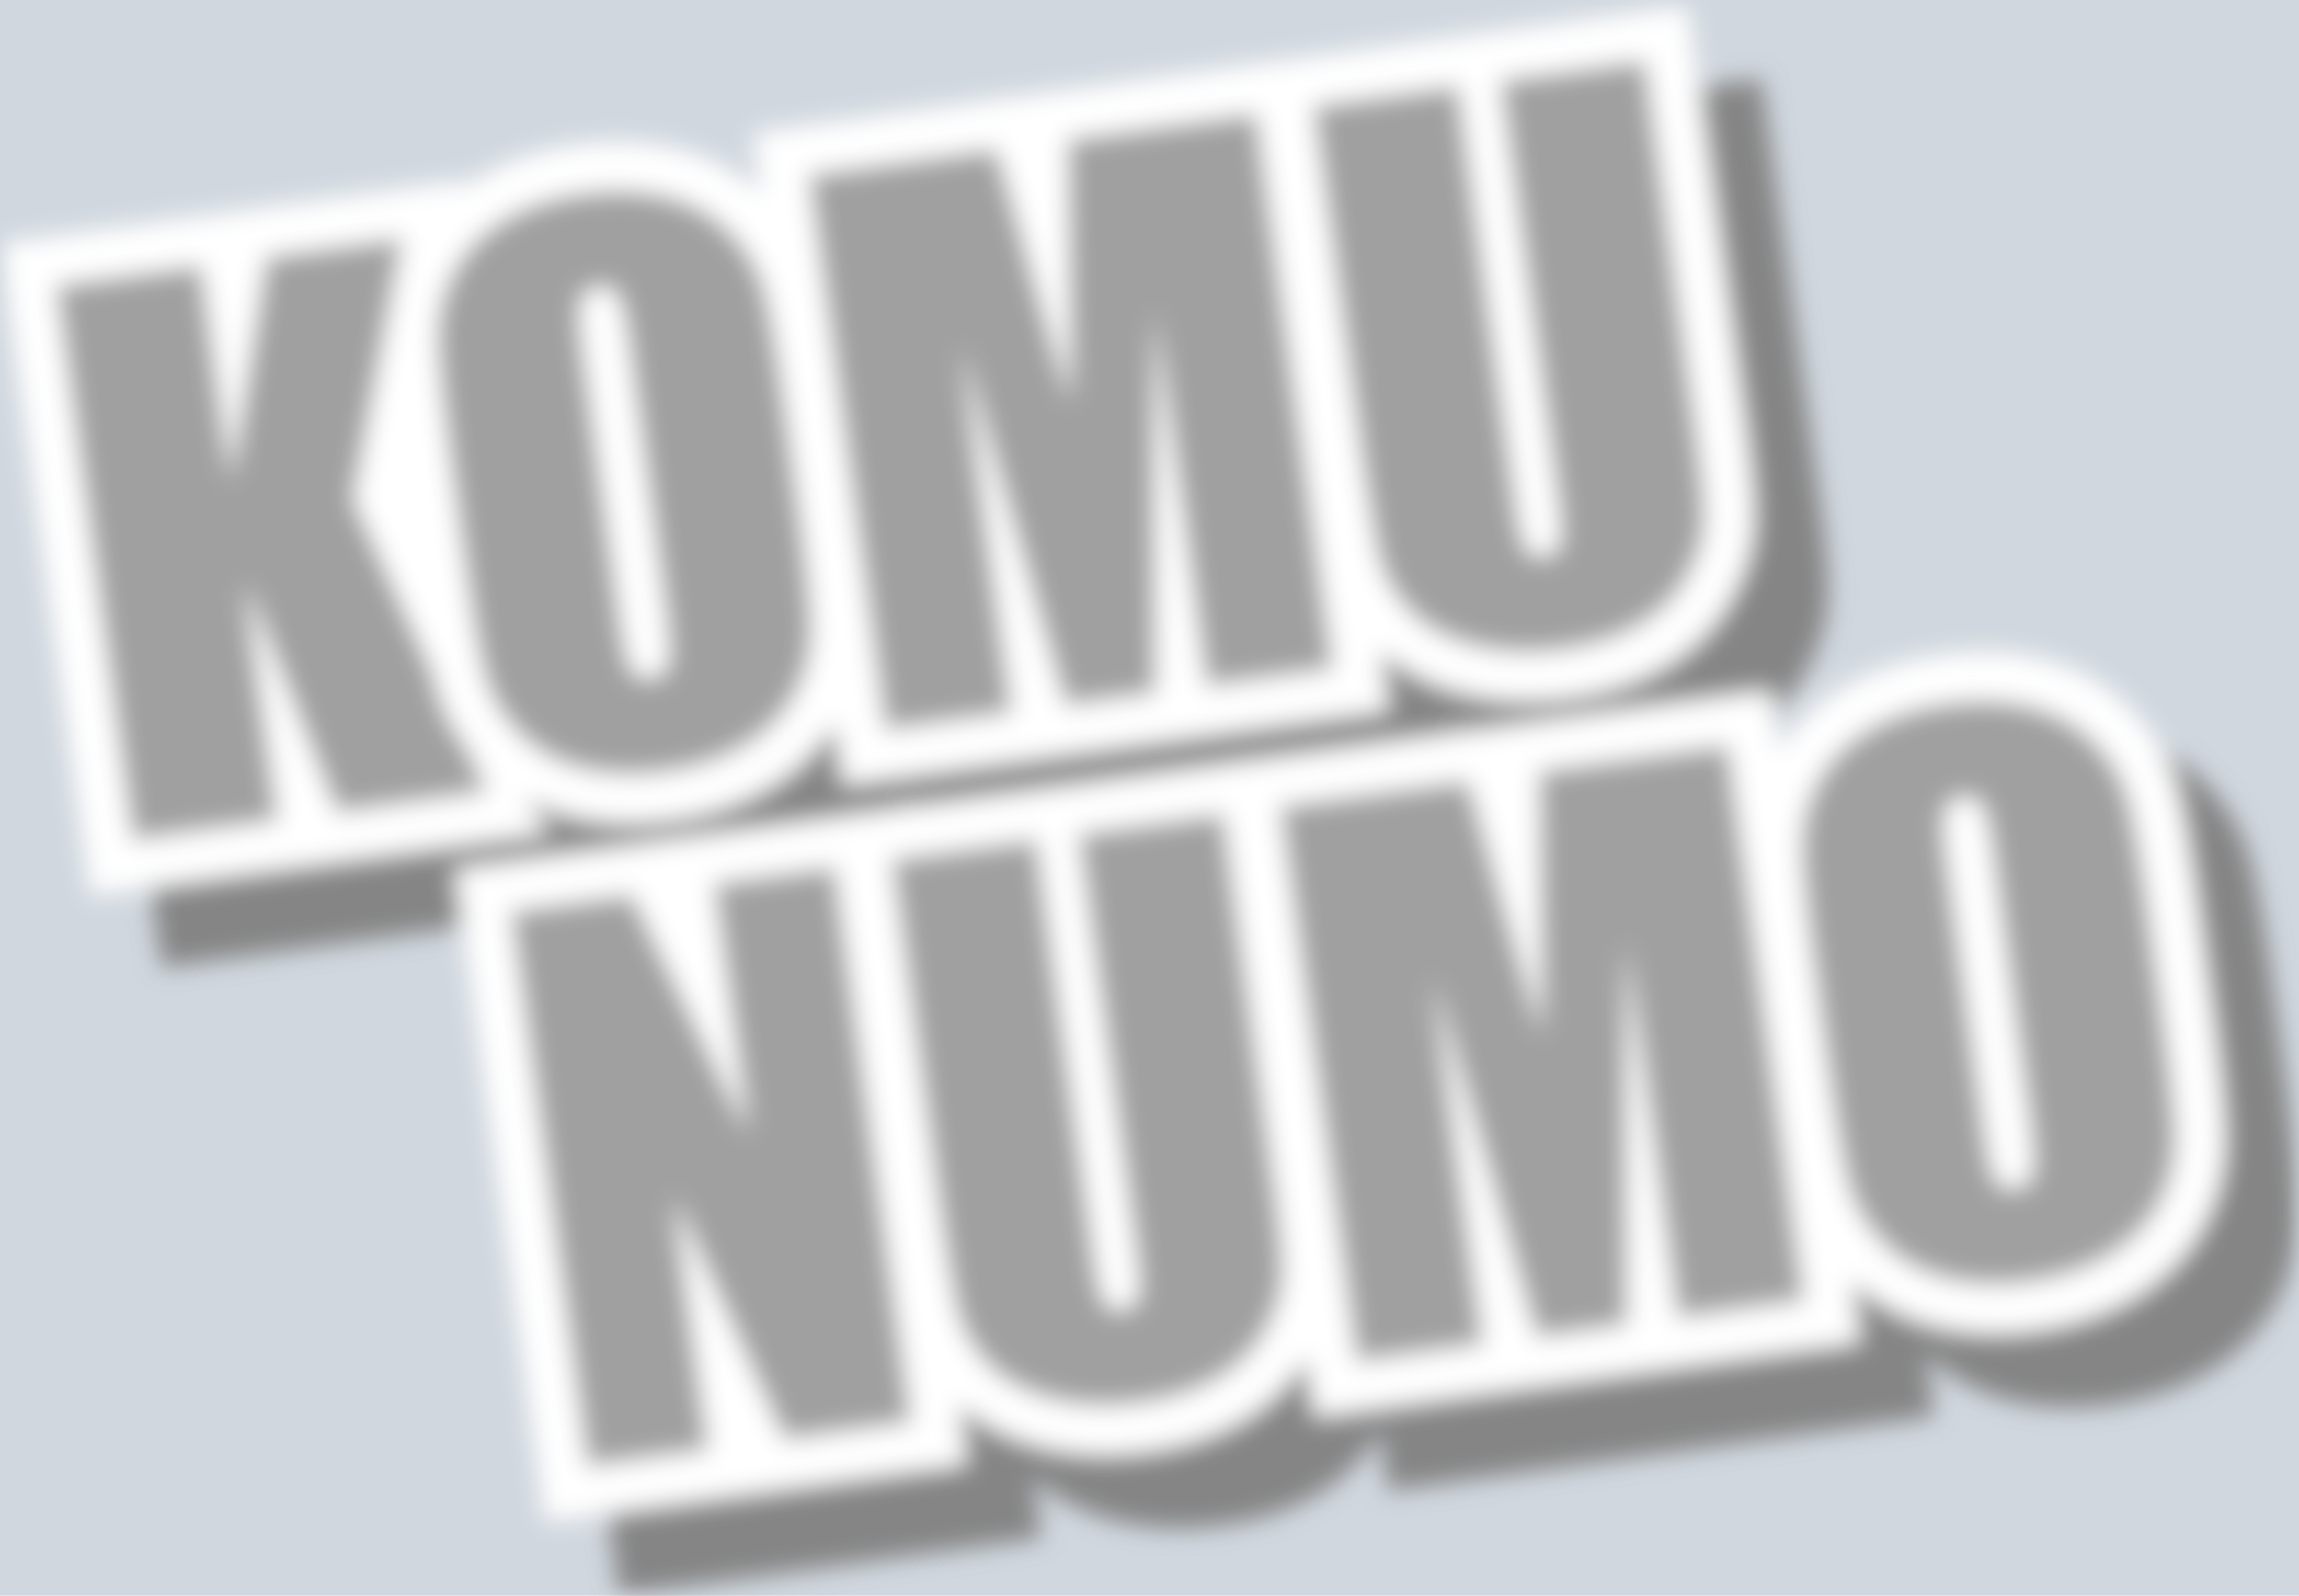
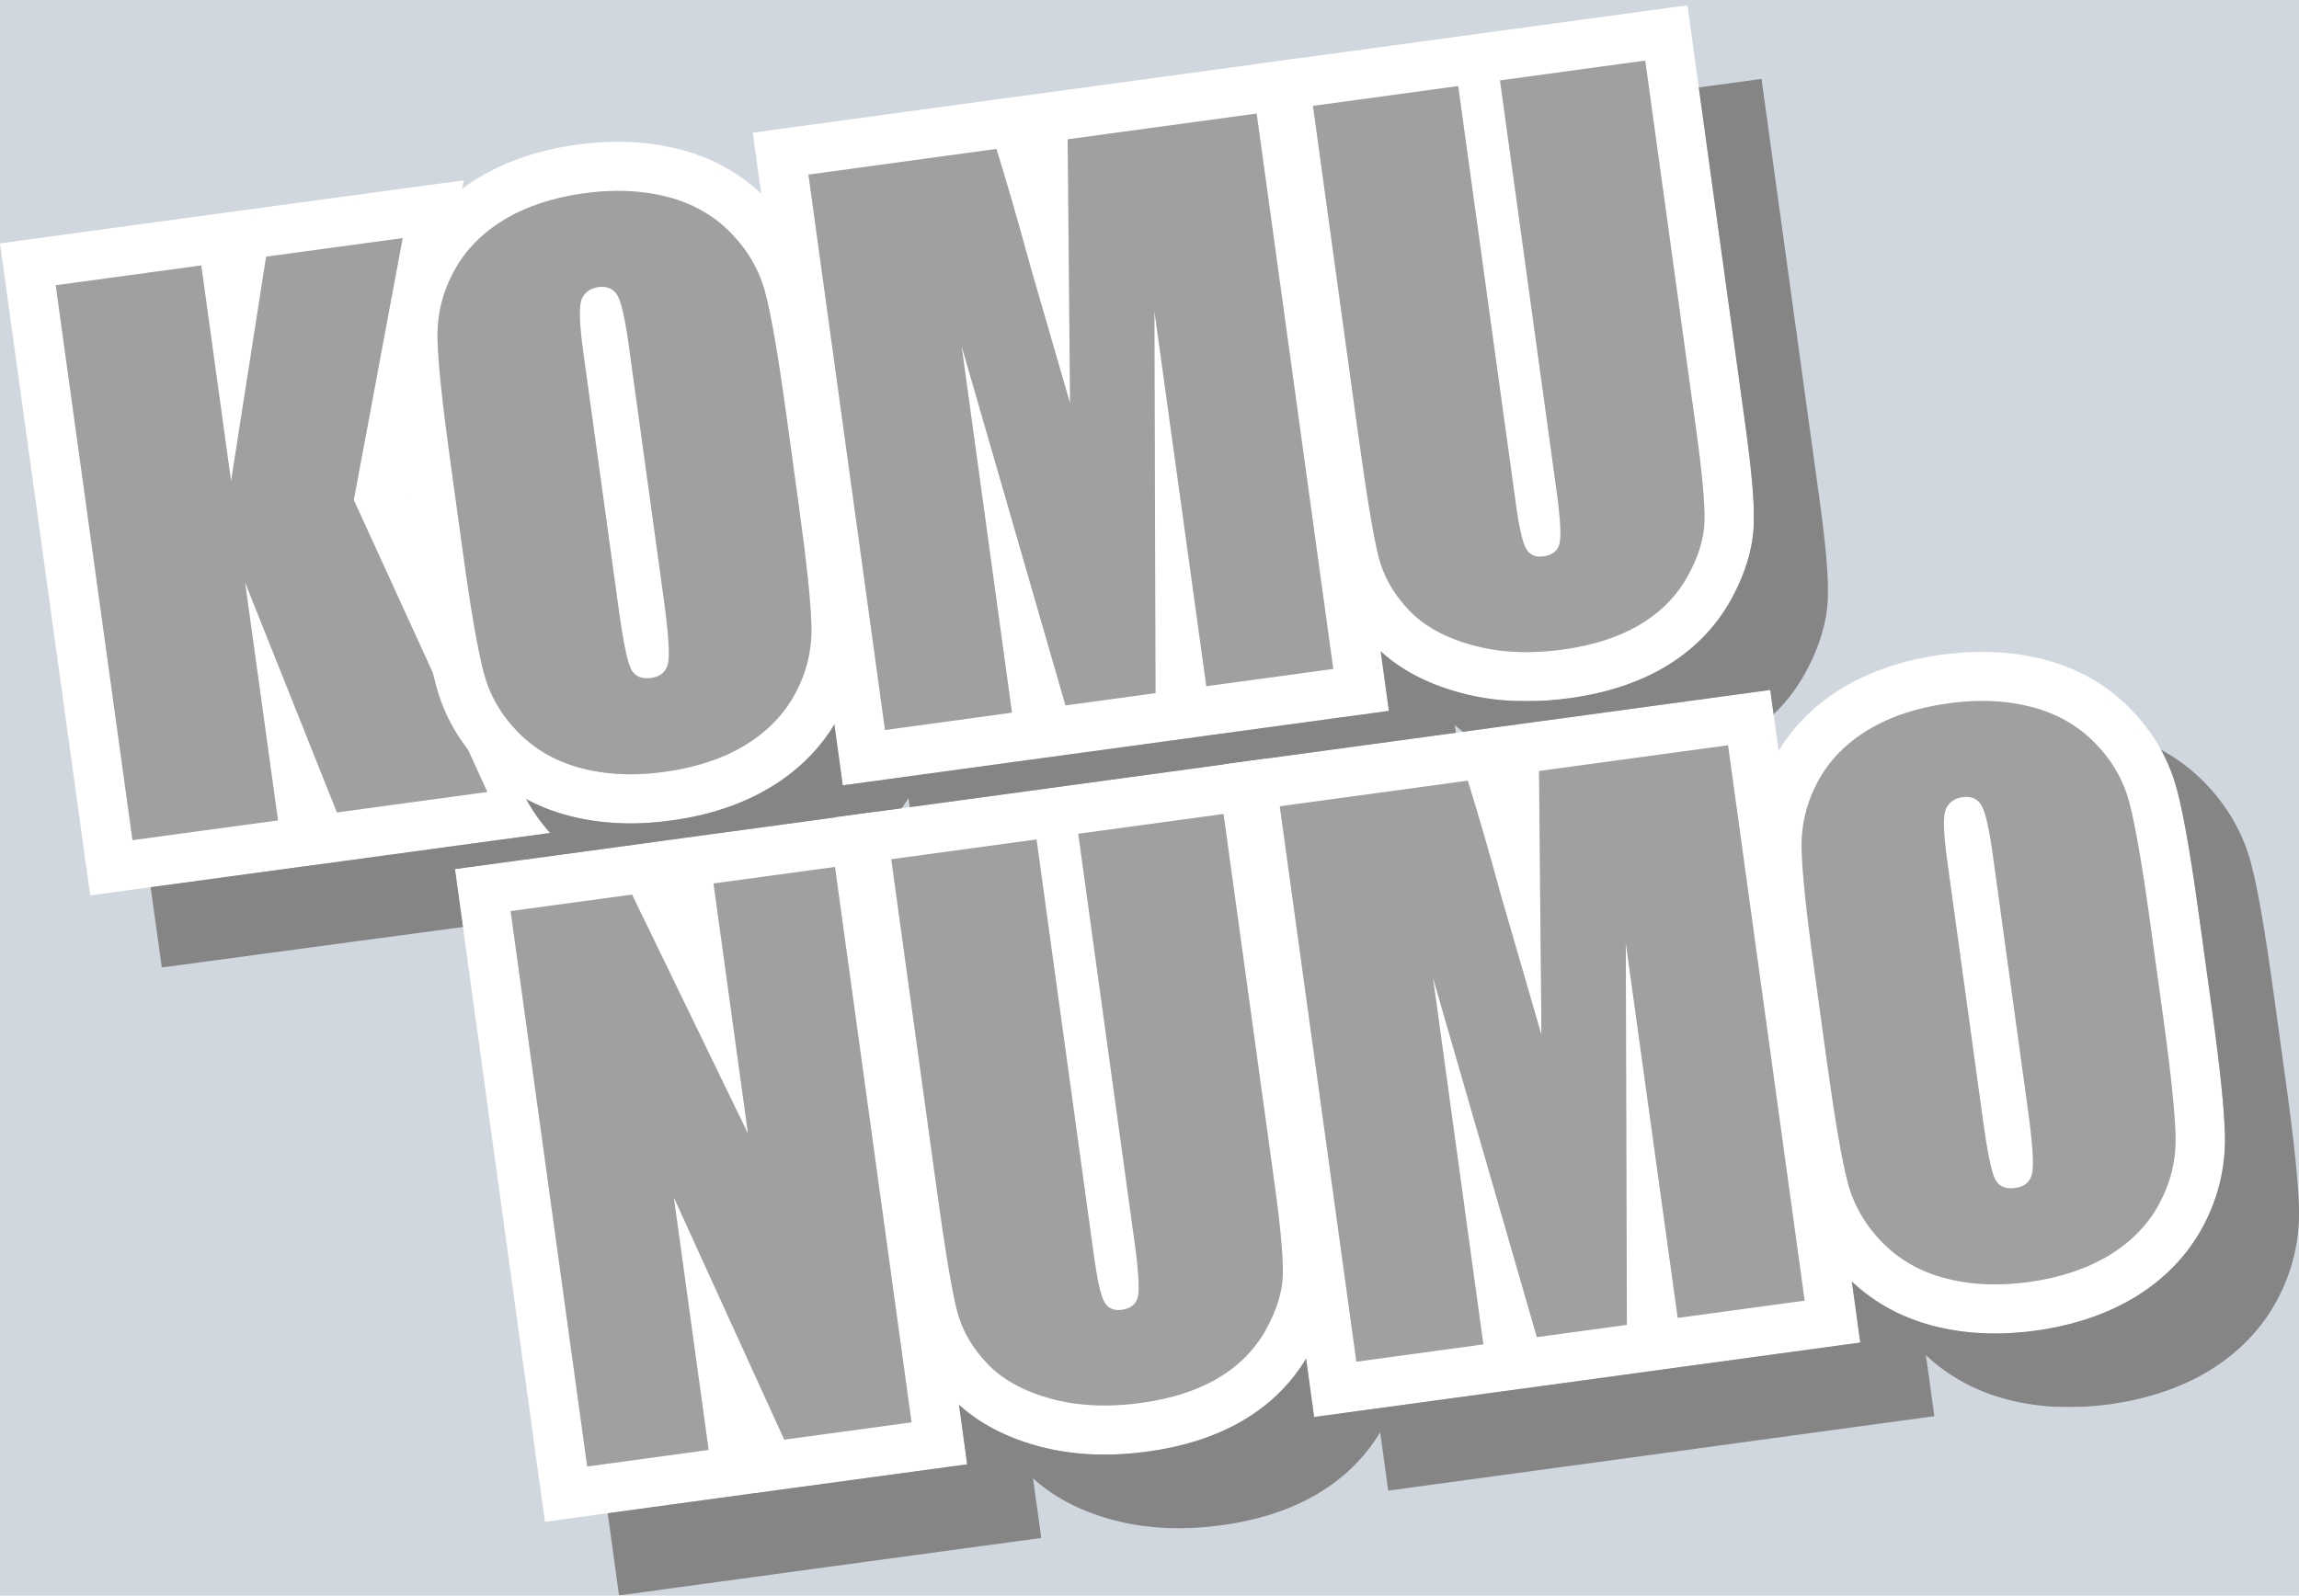
<svg xmlns="http://www.w3.org/2000/svg" xmlns:xlink="http://www.w3.org/1999/xlink" width="${imageWidth}" height="${imageHeight}">
  <rect width="100%" height="100%" fill="#d0d7de" />
  <defs>
    <filter id="logoFilter">
-       <feGaussianBlur in="SourceGraphic" stdDeviation="2" />
      <feColorMatrix type="matrix" values="0.213 0.715 0.072 0 0                                    0.213 0.715 0.072 0 0                                    0.213 0.715 0.072 0 0                                    0      0      0      1 0" />
    </filter>
  </defs>
  <g id="Logo" transform="translate(${logoPositionX},${logoPositionY}) scale(${logoScalingFactor})" filter="url(#logoFilter)">
    <defs>
      <polygon id="path-1" points="80.618 0.849 0.78 0.849 0.78 112.77 80.618 112.77 80.618 0.849" />
      <polygon id="path-3" points="0.237 114.472 82.59 114.472 82.59 0.27 0.237 0.27" />
      <polygon id="path-5" points="76.96 0.772 76.96 110.392 0.948 110.392 0.948 0.772" />
    </defs>
    <g id="Page-1" stroke="none" stroke-width="1" fill="none" fill-rule="evenodd">
      <g id="Artboard" transform="translate(-416, -92)">
        <g id="Page-1" transform="translate(416, 92)">
          <g id="Group-5" transform="translate(11, 41)" fill="#FF3300">
            <polygon id="Fill-1" points="4.944 13.502 36.407 9.256 38.047 21.009 39.975 8.781 70.492 4.676 61.816 50.755 85.108 101.191 52.359 105.602 48.528 96.096 49.9 105.92 18.439 110.158" />
            <path d="M75.431,0.05 L64.468,1.523 L42.383,4.492 L39.828,4.838 L39.824,4.83 L31.895,5.899 L8.36,9.076 L0.435,10.145 L1.524,17.926 L13.931,106.801 L15.02,114.582 L22.944,113.518 L46.48,110.348 L49.791,109.904 L49.795,109.912 L56.011,109.075 L80.335,105.799 L90.963,104.369 L86.531,94.769 L65.98,50.257 L73.419,10.734 L75.431,0.05 Z M65.552,9.304 L57.656,51.255 L79.248,98.014 L54.923,101.29 L40.075,64.461 L45.392,102.566 L21.86,105.732 L9.447,16.858 L32.987,13.684 L37.807,48.215 L43.471,12.274 L65.552,9.304 Z" id="Fill-3" />
          </g>
          <polygon id="Fill-6" fill="#29ABE2" points="5 40.786 36.4 36.559 38.036 48.258 39.96 36.086 70.414 32 61.756 77.869 85 128.073 52.319 132.464 48.495 123.002 49.864 132.781 18.468 137" />
          <path d="M63.657,30.475 L41.701,33.457 L39.156,33.804 L39.156,33.796 L31.278,34.869 L7.874,38.059 L0,39.136 L1.078,46.945 L13.418,136.183 L14.5,144 L22.374,142.927 L45.773,139.748 L49.066,139.299 L49.07,139.307 L55.25,138.47 L79.434,135.177 L90,133.742 L85.594,124.102 L65.161,79.409 L72.558,39.724 L74.558,29 L63.657,30.475 Z M42.783,41.274 L64.739,38.292 L56.885,80.41 L78.352,127.36 L54.169,130.653 L39.407,93.674 L44.696,131.931 L21.296,135.11 L8.956,45.873 L32.36,42.686 L37.152,77.358 L42.783,41.274 Z" id="Fill-7" fill="#FFFFFF" />
          <g id="Group-74" transform="translate(62, 0)">
            <g id="Group-12" transform="translate(11.90872, 34.42924)" fill="#FF3300">
              <path d="M39.376,105.881 C36.304,105.881 33.331,105.514 30.54,104.8 C25.812,103.58 21.759,101.283 18.489,97.967 C15.237,94.643 13.03,90.806 11.919,86.551 C10.922,82.762 9.803,76.324 8.501,66.886 L6.393,51.59 C5.123,42.361 4.46,35.955 4.373,32.003 C4.262,27.547 5.29,23.268 7.417,19.285 C9.553,15.279 12.756,11.951 16.94,9.409 C21.009,6.946 25.888,5.32 31.449,4.57 C33.454,4.297 35.443,4.155 37.352,4.155 C40.444,4.155 43.437,4.522 46.256,5.241 C51.003,6.46 55.056,8.762 58.311,12.07 C61.55,15.381 63.762,19.222 64.881,23.481 C65.873,27.243 66.993,33.681 68.299,43.159 L70.399,58.446 C71.673,67.663 72.336,74.074 72.427,78.045 C72.538,82.501 71.51,86.78 69.382,90.755 C67.239,94.773 64.027,98.093 59.848,100.627 C55.83,103.071 50.948,104.697 45.347,105.459 C43.318,105.739 41.306,105.881 39.376,105.881" id="Fill-8" />
              <path d="M37.353,0.21 C35.265,0.21 33.094,0.364 30.903,0.66 C24.809,1.481 19.419,3.285 14.889,6.028 C10.07,8.961 6.382,12.794 3.909,17.44 C1.46,22.019 0.277,26.957 0.404,32.108 C0.496,36.197 1.17,42.75 2.461,52.125 L4.568,67.421 C5.89,77.016 7.041,83.605 8.085,87.564 C9.364,92.466 11.904,96.899 15.64,100.712 C19.434,104.565 24.111,107.217 29.545,108.623 C32.661,109.424 35.968,109.83 39.378,109.83 C41.489,109.83 43.689,109.669 45.908,109.361 C52.033,108.532 57.431,106.724 61.925,103.988 C66.712,101.095 70.404,97.258 72.893,92.596 C75.338,88.029 76.521,83.095 76.398,77.944 C76.303,73.835 75.628,67.279 74.334,57.908 L72.234,42.628 C70.904,32.988 69.753,26.396 68.717,22.477 C67.427,17.554 64.882,13.125 61.163,9.324 C57.38,5.48 52.707,2.823 47.257,1.422 C44.105,0.62 40.775,0.21 37.353,0.21 M41.982,86.486 C42.2,86.486 42.43,86.474 42.672,86.439 C44.264,86.226 45.185,85.385 45.435,83.936 C45.685,82.48 45.451,79.12 44.729,73.847 L39.072,32.807 C38.496,28.658 37.905,26.033 37.278,24.94 C36.742,24.008 35.92,23.542 34.797,23.542 C34.602,23.542 34.396,23.554 34.181,23.586 C32.955,23.752 32.093,24.352 31.573,25.382 C31.061,26.412 31.113,29.207 31.744,33.801 L37.492,75.52 C38.207,80.703 38.866,83.869 39.461,85.022 C39.957,85.997 40.799,86.486 41.982,86.486 M37.353,8.105 C40.136,8.105 42.772,8.428 45.268,9.064 C49.313,10.106 52.715,12.024 55.47,14.831 C58.229,17.649 60.087,20.854 61.04,24.478 C61.992,28.086 63.096,34.496 64.366,43.697 L66.466,58.985 C67.704,67.95 68.371,74.348 68.459,78.134 C68.55,81.923 67.697,85.507 65.878,88.898 C64.064,92.293 61.369,95.083 57.785,97.254 C54.212,99.429 49.877,100.858 44.812,101.545 C42.942,101.802 41.128,101.936 39.378,101.936 C36.619,101.936 34.011,101.612 31.534,100.977 C27.497,99.938 24.087,98.004 21.324,95.202 C18.569,92.391 16.707,89.186 15.767,85.558 C14.81,81.947 13.702,75.54 12.436,66.351 L10.328,51.055 C9.09,42.083 8.427,35.708 8.339,31.915 C8.248,28.129 9.11,24.529 10.924,21.139 C12.734,17.736 15.429,14.953 19.014,12.774 C22.59,10.611 26.921,9.166 31.982,8.483 C33.828,8.231 35.618,8.105 37.353,8.105" id="Fill-10" />
            </g>
            <path d="M39.376,128.468 C36.304,128.468 33.331,128.101 30.54,127.387 C25.812,126.167 21.759,123.87 18.489,120.554 C15.237,117.231 13.03,113.394 11.919,109.139 C10.922,105.349 9.803,98.911 8.501,89.473 L6.393,74.177 C5.123,64.949 4.46,58.542 4.373,54.591 C4.262,50.134 5.29,45.855 7.417,41.873 C9.553,37.866 12.756,34.538 16.94,31.996 C21.009,29.533 25.888,27.907 31.449,27.157 C33.454,26.885 35.443,26.743 37.352,26.743 C40.444,26.743 43.437,27.11 46.256,27.828 C51.003,29.048 55.056,31.349 58.311,34.657 C61.55,37.969 63.762,41.809 64.881,46.069 C65.873,49.83 66.993,56.268 68.299,65.746 L70.399,81.034 C71.673,90.251 72.336,96.661 72.427,100.632 C72.538,105.089 71.51,109.367 69.382,113.342 C67.239,117.361 64.027,120.68 59.848,123.215 C55.83,125.658 50.948,127.284 45.347,128.046 C43.318,128.326 41.306,128.468 39.376,128.468" id="Fill-13" fill="#29ABE2" />
            <path d="M37.353,22.797 C35.265,22.797 33.094,22.951 30.903,23.247 C24.809,24.068 19.419,25.872 14.889,28.616 C10.07,31.548 6.382,35.381 3.909,40.027 C1.46,44.606 0.277,49.544 0.404,54.695 C0.496,58.785 1.17,65.337 2.461,74.712 L4.568,90.008 C5.89,99.604 7.041,106.192 8.085,110.151 C9.364,115.054 11.904,119.486 15.64,123.299 C19.434,127.152 24.111,129.805 29.545,131.21 C32.661,132.011 35.968,132.418 39.378,132.418 C41.489,132.418 43.689,132.256 45.908,131.948 C52.033,131.119 57.431,129.311 61.925,126.576 C66.712,123.682 70.404,119.846 72.893,115.184 C75.338,110.617 76.521,105.683 76.398,100.531 C76.303,96.422 75.628,89.866 74.334,80.495 L72.234,65.215 C70.904,55.576 69.753,48.984 68.717,45.064 C67.427,40.142 64.882,35.713 61.163,31.912 C57.38,28.067 52.707,25.41 47.257,24.009 C44.105,23.208 40.775,22.797 37.353,22.797 M41.982,109.073 C42.2,109.073 42.43,109.062 42.672,109.026 C44.264,108.813 45.185,107.972 45.435,106.523 C45.685,105.067 45.451,101.708 44.729,96.434 L39.072,55.394 C38.496,51.245 37.905,48.62 37.278,47.527 C36.742,46.596 35.92,46.13 34.797,46.13 C34.602,46.13 34.396,46.142 34.181,46.173 C32.955,46.339 32.093,46.939 31.573,47.969 C31.061,48.999 31.113,51.794 31.744,56.389 L37.492,98.108 C38.207,103.291 38.866,106.456 39.461,107.609 C39.957,108.584 40.799,109.073 41.982,109.073 M37.353,30.692 C40.136,30.692 42.772,31.016 45.268,31.651 C49.313,32.693 52.715,34.612 55.47,37.418 C58.229,40.236 60.087,43.442 61.04,47.065 C61.992,50.673 63.096,57.084 64.366,66.285 L66.466,81.573 C67.704,90.537 68.371,96.935 68.459,100.721 C68.55,104.51 67.697,108.094 65.878,111.485 C64.064,114.88 61.369,117.671 57.785,119.842 C54.212,122.017 49.877,123.446 44.812,124.132 C42.942,124.389 41.128,124.523 39.378,124.523 C36.619,124.523 34.011,124.199 31.534,123.564 C27.497,122.526 24.087,120.592 21.324,117.789 C18.569,114.979 16.707,111.773 15.767,108.146 C14.81,104.534 13.702,98.128 12.436,88.938 L10.328,73.642 C9.09,64.67 8.427,58.295 8.339,54.502 C8.248,50.717 9.11,47.117 10.924,43.726 C12.734,40.323 15.429,37.54 19.014,35.362 C22.59,33.198 26.921,31.754 31.982,31.071 C33.828,30.818 35.618,30.692 37.353,30.692" id="Fill-15" fill="#FFFFFF" />
            <g id="Group-21" transform="translate(70.45234, 21.16192)" fill="#FF3300">
              <path d="M4.957,15.389 L42.453,10.266 L43.45,13.467 C44.652,17.335 45.931,21.666 47.26,26.394 L47.11,9.642 L84.892,4.491 L98.281,101.63 L70.006,105.475 L69.2,99.668 L69.216,105.589 L47.892,108.494 L45.438,100.008 L46.629,108.66 L18.35,112.524 L4.957,15.389 Z" id="Fill-17" />
              <path d="M88.285,0.047 L80.421,1.117 L50.034,5.257 L45.255,5.909 L45.251,5.901 L38.578,6.813 L8.349,10.941 L0.486,12.015 L1.562,19.835 L13.875,109.15 L14.955,116.974 L22.823,115.9 L43.238,113.109 L45.024,112.865 L45.028,112.869 L51.836,111.941 L66.317,109.967 L73.2,109.028 L73.2,109.024 L74.475,108.85 L94.89,106.071 L102.754,105.002 L101.678,97.178 L89.361,7.867 L88.285,0.047 Z M81.497,8.94 L93.81,98.252 L73.399,101.031 L65.059,40.732 L65.237,102.144 L50.756,104.118 L34.064,46.365 L42.158,105.286 L21.743,108.077 L9.429,18.761 L39.658,14.632 C41.293,19.886 43.091,26.087 45.044,33.256 L51.495,55.514 L51.11,13.081 L81.497,8.94 L81.497,8.94 Z" id="Fill-19" />
            </g>
            <path d="M63.5,24.709 L100.997,19.586 L101.993,22.787 C103.196,26.655 104.474,30.986 105.804,35.714 L105.653,18.962 L143.436,13.811 L156.825,110.95 L128.55,114.795 L127.744,108.988 L127.76,114.909 L106.435,117.814 L103.982,109.328 L105.173,117.98 L76.894,121.845 L63.5,24.709 Z" id="Fill-22" fill="#29ABE2" />
            <path d="M146.828,9.367 L138.965,10.437 L108.578,14.577 L103.798,15.229 L103.794,15.221 L97.121,16.133 L66.893,20.261 L59.029,21.335 L60.105,29.155 L72.419,118.47 L73.498,126.294 L81.366,125.22 L101.782,122.429 L103.568,122.185 L103.572,122.189 L110.38,121.261 L124.861,119.287 L131.744,118.348 L131.744,118.344 L133.018,118.17 L153.434,115.391 L161.298,114.322 L160.222,106.498 L147.904,17.187 L146.828,9.367 Z M140.04,18.26 L152.354,107.572 L131.943,110.351 L123.602,50.052 L123.781,111.464 L109.3,113.438 L92.608,55.685 L100.702,114.606 L80.286,117.397 L67.973,28.081 L98.201,23.952 C99.837,29.206 101.635,35.407 103.588,42.576 L110.038,64.834 L109.653,22.401 L140.04,18.26 L140.04,18.26 Z" id="Fill-24" fill="#FFFFFF" />
            <g id="Group-30" transform="translate(151.2758, 11.8419)" fill="#FF3300">
              <path d="M44.021,108.821 C40.551,108.821 37.257,108.391 34.216,107.534 C29.186,106.148 25.153,103.883 22.244,100.804 C19.362,97.768 17.409,94.342 16.448,90.624 C15.599,87.332 14.459,80.53 13.066,70.417 L5.25,13.655 L36.471,9.392 L66.54,5.291 L75.309,68.902 C76.281,75.971 76.718,80.874 76.639,83.898 C76.563,87.312 75.464,90.951 73.368,94.689 C71.26,98.463 68.172,101.57 64.198,103.914 C60.371,106.152 55.731,107.652 50.396,108.379 C48.209,108.671 46.061,108.821 44.021,108.821" id="Fill-26" />
              <path d="M69.934,0.848 L62.066,1.918 L39.864,4.949 L39.864,4.941 L31.997,6.019 L8.644,9.204 L0.78,10.278 L1.856,18.098 L9.132,70.952 C10.569,81.361 11.704,88.115 12.605,91.6 C13.736,95.978 16.011,99.984 19.365,103.521 C22.763,107.121 27.416,109.758 33.179,111.345 C36.526,112.284 40.19,112.77 44.02,112.77 C46.239,112.77 48.566,112.604 50.931,112.284 C56.79,111.495 61.927,109.821 66.206,107.322 C70.811,104.603 74.384,100.999 76.841,96.605 C79.25,92.303 80.521,88.052 80.608,83.97 C80.691,80.714 80.259,75.748 79.242,68.363 L71.009,8.667 L69.934,0.848 Z M63.146,9.741 L71.379,69.436 C72.308,76.198 72.744,80.998 72.673,83.796 C72.609,86.591 71.684,89.583 69.902,92.769 C68.12,95.958 65.547,98.528 62.173,100.517 C58.811,102.487 54.706,103.809 49.86,104.465 C47.843,104.737 45.898,104.875 44.02,104.875 C40.916,104.875 38.006,104.5 35.299,103.734 C30.945,102.538 27.559,100.663 25.137,98.101 C22.712,95.548 21.092,92.733 20.294,89.638 C19.492,86.536 18.389,79.952 16.999,69.878 L9.723,17.028 L33.076,13.838 L42.313,80.808 C42.841,84.712 43.397,87.183 43.977,88.217 C44.465,89.082 45.207,89.512 46.208,89.512 C46.39,89.512 46.581,89.496 46.779,89.469 C48.264,89.275 49.137,88.557 49.391,87.31 C49.653,86.054 49.475,83.193 48.863,78.744 L39.793,12.931 L63.146,9.741 L63.146,9.741 Z" id="Fill-28" />
            </g>
            <path d="M183.388,108.821 C179.918,108.821 176.624,108.391 173.583,107.534 C168.554,106.148 164.52,103.883 161.611,100.804 C158.729,97.768 156.776,94.342 155.815,90.624 C154.966,87.332 153.826,80.53 152.433,70.417 L144.617,13.655 L175.838,9.392 L205.907,5.291 L214.676,68.902 C215.649,75.971 216.085,80.874 216.006,83.898 C215.93,87.312 214.831,90.951 212.735,94.689 C210.627,98.463 207.539,101.57 203.565,103.914 C199.738,106.152 195.098,107.652 189.763,108.379 C187.576,108.671 185.428,108.821 183.388,108.821" id="Fill-31" fill="#29ABE2" />
            <g id="Group-35" transform="translate(139.3671, 0)">
              <mask id="mask-2" fill="white">
                <use xlink:href="#path-1" />
              </mask>
              <g id="Clip-34" />
              <path d="M69.934,0.848 L62.066,1.918 L39.864,4.949 L39.864,4.941 L31.997,6.019 L8.644,9.204 L0.78,10.278 L1.856,18.098 L9.132,70.952 C10.569,81.361 11.704,88.115 12.605,91.6 C13.736,95.978 16.011,99.984 19.365,103.521 C22.763,107.121 27.416,109.758 33.179,111.345 C36.526,112.284 40.19,112.77 44.02,112.77 C46.239,112.77 48.566,112.604 50.931,112.284 C56.79,111.495 61.927,109.821 66.206,107.322 C70.811,104.603 74.384,100.999 76.841,96.605 C79.25,92.303 80.521,88.052 80.608,83.97 C80.691,80.714 80.259,75.748 79.242,68.363 L71.009,8.667 L69.934,0.848 Z M63.146,9.741 L71.379,69.436 C72.308,76.198 72.744,80.998 72.673,83.796 C72.609,86.591 71.684,89.583 69.902,92.769 C68.12,95.958 65.547,98.528 62.173,100.517 C58.811,102.487 54.706,103.809 49.86,104.465 C47.843,104.737 45.898,104.875 44.02,104.875 C40.916,104.875 38.006,104.5 35.299,103.734 C30.945,102.538 27.559,100.663 25.137,98.101 C22.712,95.548 21.092,92.733 20.294,89.638 C19.492,86.536 18.389,79.952 16.999,69.878 L9.723,17.028 L33.076,13.838 L42.313,80.808 C42.841,84.712 43.397,87.183 43.977,88.217 C44.465,89.082 45.207,89.512 46.208,89.512 C46.39,89.512 46.581,89.496 46.779,89.469 C48.264,89.275 49.137,88.557 49.391,87.31 C49.653,86.054 49.475,83.193 48.863,78.744 L39.793,12.931 L63.146,9.741 L63.146,9.741 Z" id="Fill-33" fill="#FFFFFF" mask="url(#mask-2)" />
            </g>
            <g id="Group-41" transform="translate(22.81745, 142.1028)">
              <polygon id="Fill-36" fill="#FF3300" points="4.713 12.879 31.035 9.307 40.002 27.8 37.335 8.438 64.733 4.716 78.118 101.851 50.783 105.565 43.063 88.628 45.496 106.28 18.102 110.022" />
              <g id="Group-40">
                <mask id="mask-4" fill="white">
                  <use xlink:href="#path-3" />
                </mask>
                <g id="Clip-39" />
                <path d="M68.125,0.27 L60.261,1.34 L40.731,3.992 L32.863,5.062 L32.867,5.074 L27.639,5.78 L8.109,8.433 L0.237,9.503 L1.317,17.326 L13.627,106.646 L14.706,114.473 L22.574,113.396 L42.104,110.727 L48.384,109.871 L48.388,109.879 L54.251,109.077 L74.722,106.295 L82.59,105.229 L81.514,97.401 L69.201,8.086 L68.125,0.27 Z M61.337,9.159 L73.647,98.475 L53.176,101.258 L35.428,62.314 L41.025,102.908 L21.494,105.576 L9.185,16.257 L28.711,13.604 L47.348,52.039 L41.807,11.816 L61.337,9.159 Z" id="Fill-38" fill="#FF3300" mask="url(#mask-4)" />
              </g>
            </g>
            <polygon id="Fill-42" fill="#29ABE2" points="15.621 143.14 41.944 139.567 50.911 158.061 48.243 138.699 75.641 134.977 89.027 232.112 61.692 235.826 53.971 218.889 56.405 236.541 29.011 240.283" />
            <path d="M79.034,130.531 L71.17,131.601 L51.64,134.253 L43.772,135.323 L43.776,135.335 L38.548,136.041 L19.018,138.694 L11.146,139.764 L12.226,147.587 L24.535,236.907 L25.615,244.734 L33.483,243.657 L53.013,240.988 L59.293,240.132 L59.297,240.14 L65.16,239.338 L85.631,236.555 L93.499,235.49 L92.423,227.662 L80.109,138.347 L79.034,130.531 Z M72.246,139.42 L84.555,228.736 L64.084,231.519 L46.336,192.575 L51.933,233.169 L32.403,235.837 L20.093,146.518 L39.62,143.865 L58.257,182.3 L52.715,142.077 L72.246,139.42 Z" id="Fill-44" fill="#FFFFFF" />
            <g id="Group-50" transform="translate(83.79301, 133.1118)" fill="#FF3300">
              <path d="M43.678,108.707 C40.24,108.707 36.953,108.284 33.913,107.443 C28.855,106.03 24.822,103.761 21.925,100.69 C19.035,97.642 17.086,94.212 16.133,90.498 C15.283,87.241 14.176,80.629 12.751,70.303 L4.935,13.533 L66.225,5.181 L74.994,68.788 C75.962,75.837 76.399,80.736 76.328,83.775 C76.248,87.21 75.149,90.845 73.057,94.579 C70.909,98.392 67.825,101.491 63.875,103.8 C60.104,106.019 55.463,107.518 50.089,108.253 C47.893,108.557 45.738,108.707 43.678,108.707" id="Fill-46" />
              <path d="M69.618,0.738 L61.754,1.808 L38.393,4.993 L37.032,5.179 L31.685,5.909 L8.328,9.087 L0.464,10.16 L1.54,17.98 L8.82,70.842 C10.265,81.322 11.4,88.076 12.293,91.498 C13.405,95.848 15.679,99.859 19.041,103.403 C22.435,106.995 27.076,109.636 32.832,111.239 C36.234,112.178 39.878,112.656 43.677,112.656 C45.919,112.656 48.257,112.49 50.635,112.166 C56.53,111.357 61.667,109.688 65.902,107.197 C70.451,104.532 74.024,100.94 76.517,96.519 C78.934,92.197 80.201,87.946 80.296,83.868 C80.371,80.62 79.927,75.508 78.926,68.253 L70.694,8.558 L69.618,0.738 Z M62.83,9.631 L71.063,69.322 C71.992,76.088 72.428,80.888 72.361,83.683 C72.293,86.485 71.368,89.477 69.59,92.659 C67.8,95.84 65.227,98.43 61.861,100.4 C58.499,102.377 54.394,103.68 49.548,104.343 C47.519,104.619 45.562,104.761 43.677,104.761 C40.58,104.761 37.679,104.386 34.971,103.636 C30.629,102.428 27.243,100.553 24.817,97.988 C22.396,95.434 20.776,92.631 19.978,89.521 C19.172,86.43 18.077,79.846 16.687,69.768 L9.407,16.91 L32.764,13.729 L41.993,80.71 C42.529,84.595 43.089,87.073 43.661,88.1 C44.153,88.972 44.899,89.406 45.911,89.406 C46.09,89.406 46.273,89.394 46.463,89.367 C47.944,89.162 48.817,88.439 49.075,87.196 C49.329,85.945 49.159,83.079 48.543,78.63 L39.473,12.817 L62.83,9.631 L62.83,9.631 Z" id="Fill-48" />
            </g>
            <path d="M115.562,229.976 C112.124,229.976 108.838,229.554 105.797,228.713 C100.74,227.3 96.707,225.031 93.809,221.96 C90.919,218.912 88.97,215.482 88.017,211.768 C87.168,208.511 86.06,201.899 84.635,191.573 L76.819,134.803 L138.109,126.451 L146.878,190.057 C147.847,197.107 148.283,202.006 148.212,205.045 C148.132,208.479 147.033,212.115 144.941,215.849 C142.793,219.662 139.709,222.761 135.759,225.07 C131.988,227.288 127.348,228.788 121.973,229.523 C119.778,229.826 117.622,229.976 115.562,229.976" id="Fill-51" fill="#29ABE2" />
            <path d="M141.502,122.008 L133.638,123.078 L110.277,126.263 L108.916,126.449 L103.569,127.179 L80.212,130.356 L72.348,131.43 L73.424,139.25 L80.704,192.112 C82.149,202.592 83.284,209.346 84.177,212.768 C85.289,217.118 87.563,221.129 90.926,224.673 C94.32,228.265 98.96,230.906 104.716,232.509 C108.118,233.448 111.762,233.926 115.561,233.926 C117.804,233.926 120.142,233.76 122.52,233.436 C128.414,232.627 133.551,230.957 137.787,228.467 C142.336,225.802 145.908,222.21 148.401,217.789 C150.819,213.467 152.085,209.216 152.18,205.138 C152.256,201.889 151.811,196.778 150.811,189.523 L142.578,129.828 L141.502,122.008 Z M134.714,130.901 L142.947,190.592 C143.876,197.358 144.313,202.158 144.245,204.953 C144.178,207.755 143.253,210.747 141.474,213.929 C139.684,217.11 137.112,219.7 133.745,221.669 C130.383,223.647 126.279,224.95 121.432,225.613 C119.403,225.889 117.446,226.031 115.561,226.031 C112.465,226.031 109.563,225.656 106.856,224.906 C102.513,223.698 99.127,221.823 96.701,219.258 C94.28,216.704 92.66,213.901 91.863,210.791 C91.057,207.7 89.961,201.116 88.572,191.038 L81.292,138.18 L104.649,134.998 L113.878,201.98 C114.414,205.864 114.973,208.343 115.545,209.37 C116.037,210.242 116.784,210.676 117.796,210.676 C117.974,210.676 118.157,210.664 118.348,210.637 C119.828,210.431 120.701,209.709 120.959,208.466 C121.214,207.214 121.043,204.349 120.428,199.9 L111.357,134.087 L134.714,130.901 L134.714,130.901 Z" id="Fill-53" fill="#FFFFFF" />
            <g id="Group-59" transform="translate(145.8743, 122.3663)" fill="#FF3300">
              <path d="M5.319,15.762 L42.816,10.659 L43.812,13.856 C44.987,17.625 46.265,21.952 47.623,26.779 L47.472,10.027 L85.254,4.88 L98.648,102.007 L70.369,105.863 L69.563,100.021 L69.579,105.974 L48.254,108.883 L45.797,100.381 L46.988,109.053 L18.708,112.905 L5.319,15.762 Z" id="Fill-55" />
              <path d="M88.649,0.432 L80.785,1.502 L50.394,5.642 L45.611,6.294 L45.611,6.29 L38.942,7.201 L8.714,11.318 L0.846,12.388 L1.926,20.212 L14.236,109.531 L15.315,117.351 L23.179,116.281 L43.595,113.498 L45.389,113.254 L45.389,113.258 L52.201,112.33 L66.678,110.352 L71.941,109.634 L74.839,109.235 L95.255,106.452 L103.118,105.383 L102.043,97.559 L89.725,8.251 L88.649,0.432 Z M81.861,9.325 L94.175,98.633 L73.763,101.416 L65.419,41.121 L65.598,102.529 L51.121,104.506 L34.429,46.749 L42.519,105.675 L22.103,108.458 L9.79,19.138 L40.022,15.021 C41.657,20.271 43.452,26.476 45.409,33.648 L51.859,55.891 L51.47,13.466 L81.861,9.325 L81.861,9.325 Z" id="Fill-57" />
            </g>
            <path d="M139.285,126.287 L176.781,121.183 L177.778,124.38 C178.953,128.15 180.231,132.476 181.588,137.304 L181.438,120.551 L219.22,115.404 L232.613,212.531 L204.334,216.388 L203.528,210.546 L203.544,216.498 L182.22,219.408 L179.762,210.905 L180.953,219.577 L152.674,223.43 L139.285,126.287 Z" id="Fill-60" fill="#29ABE2" />
            <path d="M222.615,110.956 L214.751,112.026 L184.36,116.167 L179.577,116.818 L179.577,116.814 L172.908,117.726 L142.679,121.843 L134.812,122.913 L135.891,130.736 L148.201,220.056 L149.281,227.875 L157.145,226.806 L177.56,224.023 L179.354,223.778 L179.354,223.782 L186.166,222.854 L200.643,220.877 L205.907,220.158 L208.805,219.76 L229.22,216.977 L237.084,215.907 L236.008,208.084 L223.69,118.776 L222.615,110.956 Z M215.827,119.85 L228.14,209.157 L207.729,211.94 L199.385,151.645 L199.563,213.053 L185.086,215.031 L168.394,157.274 L176.484,216.199 L156.069,218.982 L143.755,129.663 L173.987,125.545 C175.623,130.795 177.417,137.001 179.374,144.173 L185.825,166.416 L185.436,123.99 L215.827,119.85 L215.827,119.85 Z" id="Fill-62" fill="#FFFFFF" />
            <g id="Group-69" transform="translate(230.6673, 115.8972)">
              <path d="M39.96,106.447 C36.856,106.447 33.871,106.08 31.088,105.357 C26.368,104.138 22.312,101.844 19.049,98.532 C15.801,95.213 13.59,91.376 12.471,87.121 C11.487,83.359 10.367,76.925 9.057,67.44 L6.957,52.148 C5.683,42.966 5.016,36.564 4.925,32.569 C4.822,28.101 5.846,23.822 7.966,19.847 C10.109,15.833 13.32,12.509 17.496,9.971 C21.553,7.512 26.436,5.885 32.013,5.139 C34.014,4.863 36.011,4.721 37.932,4.721 C41.02,4.721 44.005,5.084 46.816,5.81 C51.532,7.014 55.588,9.312 58.863,12.631 C62.114,15.935 64.322,19.776 65.433,24.051 C66.437,27.868 67.557,34.302 68.855,43.712 L70.963,59.004 C72.229,68.205 72.892,74.616 72.983,78.599 C73.09,83.047 72.062,87.326 69.938,91.305 C67.807,95.308 64.603,98.631 60.415,101.181 C56.374,103.632 51.5,105.263 45.915,106.032 C43.87,106.309 41.87,106.447 39.96,106.447" id="Fill-64" fill="#FF3300" />
              <g id="Group-68">
                <mask id="mask-6" fill="white">
                  <use xlink:href="#path-5" />
                </mask>
                <g id="Clip-67" />
                <path d="M37.933,0.772 L37.933,0.772 C35.829,0.772 33.645,0.926 31.442,1.233 C25.357,2.047 19.958,3.854 15.433,6.602 C10.634,9.515 6.942,13.348 4.461,17.99 C2.016,22.577 0.837,27.507 0.956,32.654 C1.051,36.807 1.73,43.355 3.024,52.691 L5.124,67.967 C6.458,77.622 7.605,84.206 8.633,88.118 C9.923,93.044 12.468,97.473 16.191,101.274 C19.99,105.126 24.662,107.775 30.105,109.18 C33.193,109.982 36.515,110.392 39.961,110.392 C42.045,110.392 44.224,110.242 46.435,109.946 C52.584,109.097 57.975,107.286 62.476,104.558 C67.292,101.621 70.979,97.784 73.448,93.146 C75.894,88.571 77.073,83.641 76.954,78.502 C76.858,74.373 76.183,67.817 74.893,58.465 L72.785,43.178 C71.468,33.605 70.32,27.021 69.272,23.046 C67.986,18.112 65.442,13.679 61.706,9.878 C57.908,6.026 53.231,3.369 47.793,1.983 C44.677,1.182 41.35,0.772 37.933,0.772 M42.541,87.048 C42.76,87.048 42.986,87.036 43.224,87 C44.82,86.779 45.745,85.947 45.991,84.498 C46.245,83.033 46.007,79.678 45.284,74.413 L39.628,33.365 C39.056,29.216 38.453,26.595 37.837,25.505 C37.309,24.578 36.488,24.1 35.368,24.1 C35.166,24.1 34.951,24.116 34.729,24.148 C33.514,24.313 32.649,24.913 32.133,25.944 C31.609,26.974 31.669,29.772 32.308,34.367 L38.052,76.078 C38.762,81.265 39.421,84.435 40.009,85.587 C40.513,86.558 41.358,87.048 42.541,87.048 M37.933,8.666 C40.707,8.666 43.335,8.99 45.82,9.629 C49.865,10.664 53.263,12.59 56.03,15.396 C58.789,18.203 60.647,21.416 61.591,25.04 C62.544,28.655 63.655,35.062 64.922,44.251 L67.03,59.543 C68.268,68.511 68.931,74.902 69.018,78.687 C69.106,82.493 68.24,86.069 66.43,89.456 C64.62,92.858 61.921,95.633 58.344,97.816 C54.756,99.991 50.437,101.424 45.372,102.123 C43.51,102.371 41.708,102.498 39.961,102.498 C37.19,102.498 34.57,102.178 32.093,101.534 C28.052,100.496 24.642,98.566 21.884,95.767 C19.121,92.949 17.263,89.74 16.314,86.12 C15.362,82.504 14.262,76.094 12.988,66.901 L10.892,51.613 C9.645,42.649 8.983,36.274 8.891,32.476 C8.808,28.691 9.665,25.087 11.471,21.696 C13.289,18.298 15.981,15.515 19.569,13.34 C23.146,11.169 27.473,9.732 32.542,9.053 C34.392,8.793 36.194,8.666 37.933,8.666" id="Fill-66" fill="#FF3300" mask="url(#mask-6)" />
              </g>
            </g>
            <path d="M258.719,210.502 C255.615,210.502 252.629,210.135 249.847,209.413 C245.127,208.193 241.07,205.9 237.807,202.588 C234.56,199.268 232.349,195.431 231.23,191.176 C230.245,187.414 229.126,180.98 227.816,171.495 L225.716,156.203 C224.442,147.022 223.775,140.619 223.683,136.624 C223.58,132.156 224.604,127.877 226.724,123.902 C228.868,119.888 232.079,116.564 236.255,114.026 C240.312,111.567 245.194,109.941 250.772,109.195 C252.772,108.918 254.769,108.776 256.69,108.776 C259.779,108.776 262.764,109.139 265.574,109.866 C270.29,111.07 274.347,113.367 277.622,116.687 C280.873,119.99 283.08,123.831 284.192,128.106 C285.196,131.923 286.315,138.357 287.613,147.768 L289.721,163.059 C290.987,172.261 291.65,178.671 291.742,182.654 C291.849,187.102 290.821,191.381 288.697,195.36 C286.565,199.363 283.362,202.686 279.174,205.236 C275.133,207.688 270.258,209.318 264.673,210.088 C262.629,210.364 260.628,210.502 258.719,210.502" id="Fill-70" fill="#29ABE2" />
            <path d="M256.691,104.827 L256.691,104.827 C254.587,104.827 252.404,104.981 250.201,105.289 C244.116,106.102 238.717,107.91 234.192,110.657 C229.392,113.57 225.701,117.403 223.22,122.045 C220.774,126.632 219.595,131.562 219.715,136.709 C219.81,140.862 220.489,147.41 221.783,156.746 L223.883,172.022 C225.216,181.677 226.364,188.261 227.392,192.173 C228.682,197.099 231.226,201.528 234.95,205.329 C238.749,209.182 243.421,211.83 248.863,213.236 C251.951,214.037 255.274,214.447 258.72,214.447 C260.804,214.447 262.983,214.297 265.194,214.001 C271.343,213.153 276.734,211.341 281.235,208.613 C286.05,205.677 289.738,201.84 292.207,197.202 C294.652,192.627 295.831,187.697 295.712,182.557 C295.617,178.428 294.942,171.872 293.652,162.521 L291.544,147.233 C290.226,137.661 289.079,131.076 288.031,127.102 C286.745,122.167 284.2,117.735 280.465,113.933 C276.666,110.081 271.99,107.424 266.552,106.039 C263.435,105.237 260.109,104.827 256.691,104.827 M261.3,191.103 C261.518,191.103 261.744,191.091 261.983,191.056 C263.578,190.835 264.503,190.002 264.749,188.553 C265.003,187.089 264.765,183.733 264.043,178.468 L258.386,137.42 C257.815,133.271 257.211,130.65 256.596,129.561 C256.068,128.633 255.246,128.155 254.127,128.155 C253.924,128.155 253.71,128.171 253.488,128.203 C252.273,128.369 251.408,128.969 250.892,129.999 C250.368,131.029 250.427,133.828 251.066,138.422 L256.81,180.134 C257.521,185.32 258.18,188.49 258.767,189.643 C259.271,190.614 260.117,191.103 261.3,191.103 M256.691,112.722 C259.466,112.722 262.094,113.045 264.579,113.685 C268.624,114.719 272.022,116.645 274.788,119.452 C277.547,122.258 279.405,125.471 280.35,129.095 C281.303,132.711 282.414,139.117 283.68,148.306 L285.788,163.598 C287.027,172.567 287.69,178.957 287.777,182.743 C287.864,186.548 286.999,190.124 285.189,193.511 C283.379,196.913 280.679,199.688 277.103,201.871 C273.514,204.046 269.195,205.479 264.13,206.178 C262.268,206.426 260.466,206.553 258.72,206.553 C255.949,206.553 253.329,206.233 250.852,205.59 C246.811,204.552 243.401,202.621 240.642,199.823 C237.879,197.004 236.022,193.795 235.073,190.175 C234.12,186.56 233.021,180.149 231.746,170.956 L229.65,155.668 C228.404,146.704 227.741,140.329 227.65,136.532 C227.566,132.746 228.424,129.142 230.23,125.752 C232.048,122.353 234.739,119.57 238.328,117.395 C241.904,115.224 246.231,113.787 251.3,113.108 C253.15,112.848 254.952,112.722 256.691,112.722" id="Fill-72" fill="#FFFFFF" />
          </g>
        </g>
      </g>
    </g>
  </g>
</svg>
